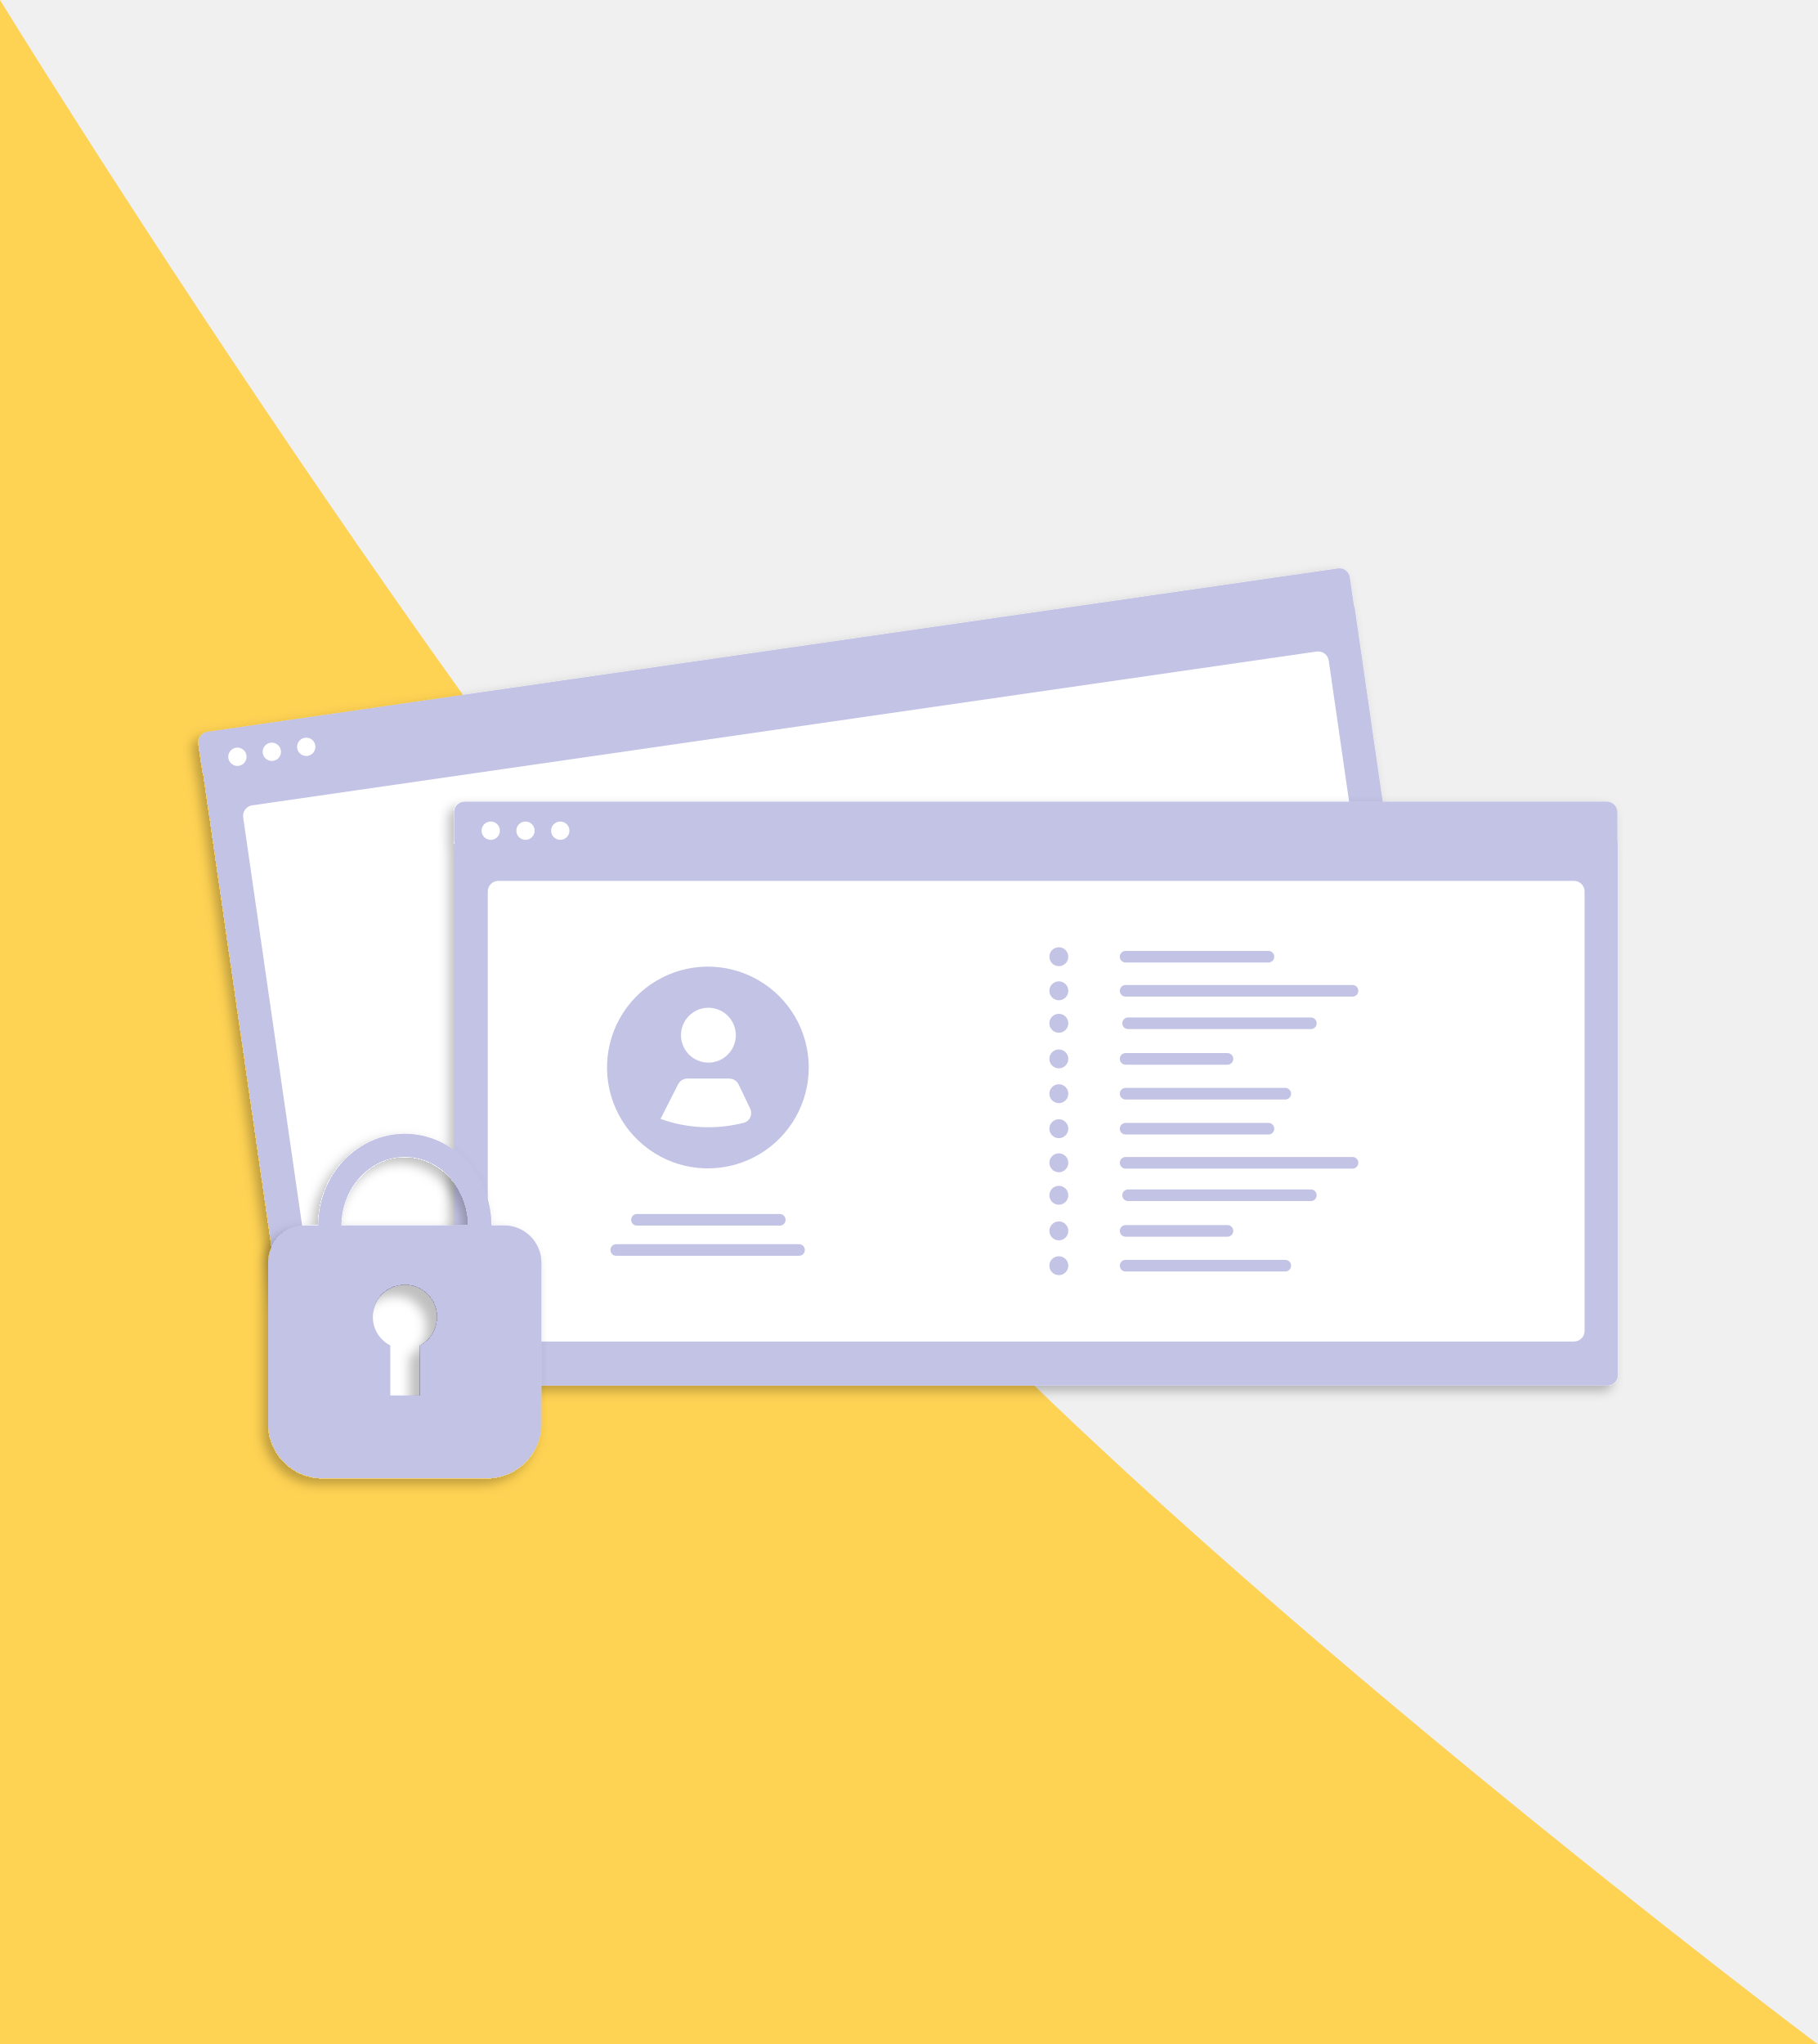
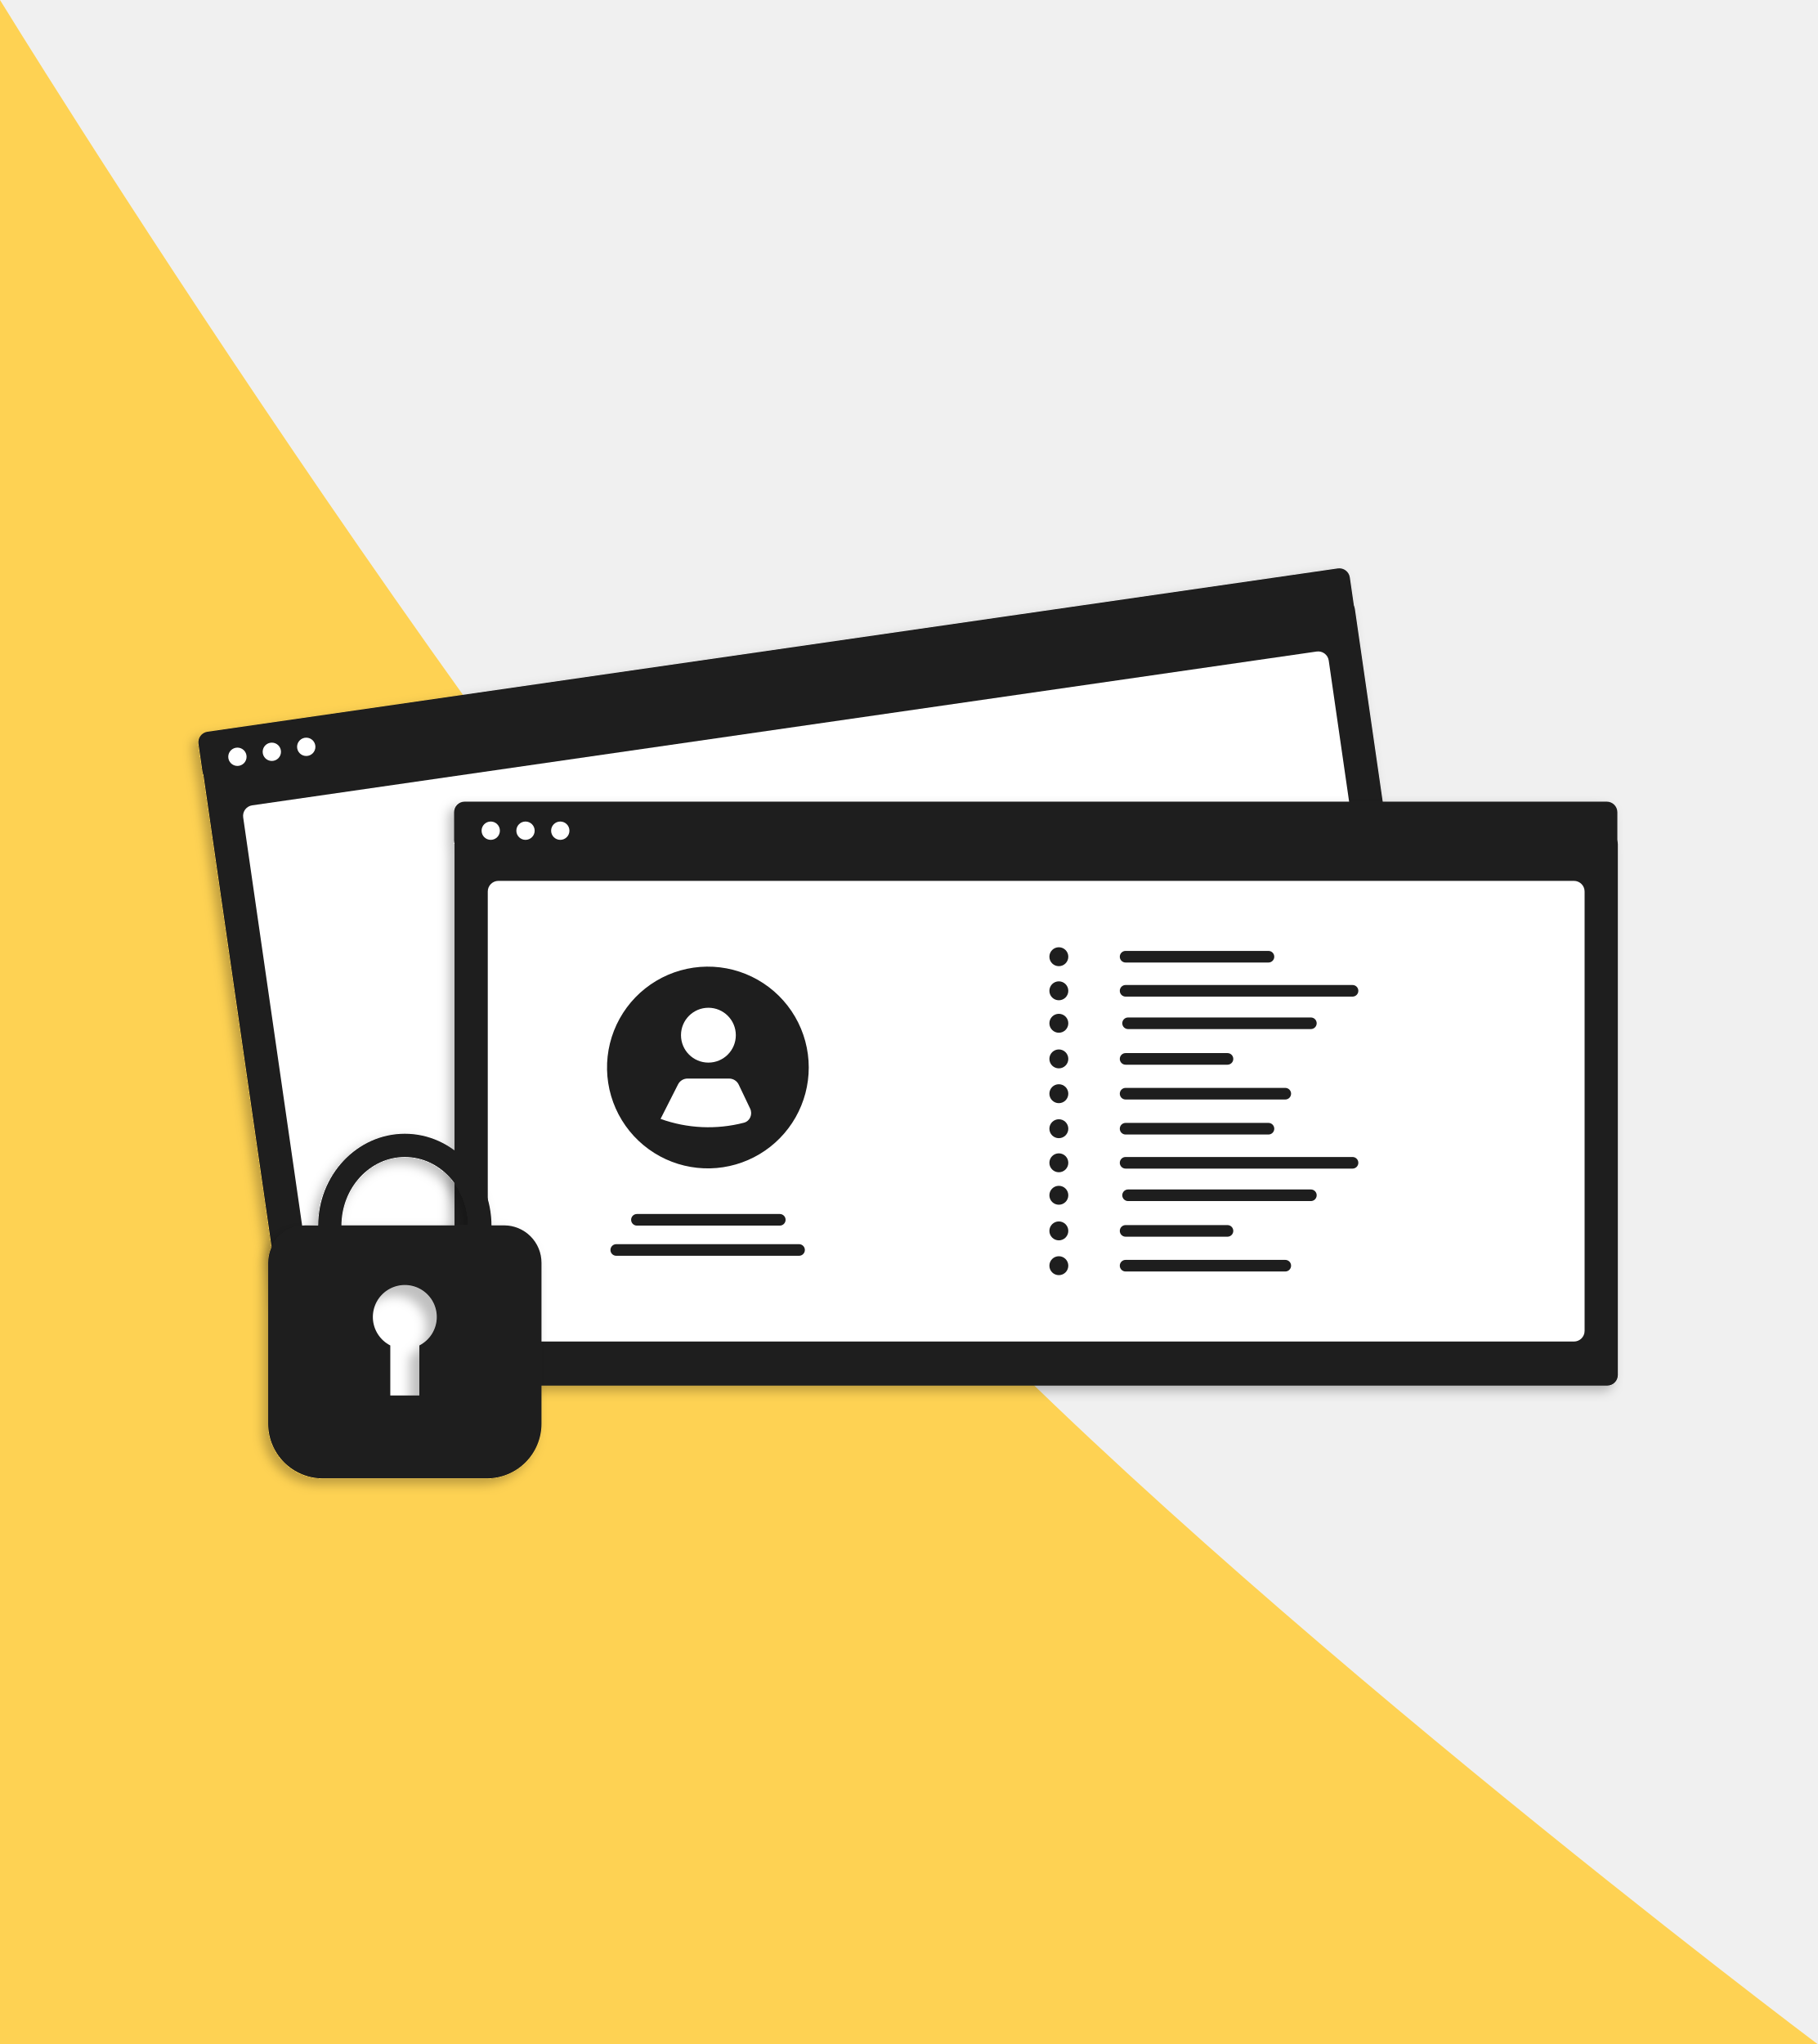
<svg xmlns="http://www.w3.org/2000/svg" width="683" height="768" viewBox="0 0 683 768" fill="none">
  <path d="M0 0C0 0 181.937 296.368 335 465.5C451.393 594.113 683 768 683 768H0V0Z" fill="#FED253" />
  <g filter="url(#filter0_d_283_307)">
-     <path d="M504.643 225.408L79.857 286.772C77.671 287.087 76.154 289.116 76.47 291.302L104.987 488.71C105.303 490.896 107.331 492.413 109.518 492.097L534.303 430.733C536.49 430.417 538.006 428.389 537.69 426.203L509.173 228.795C508.858 226.609 506.829 225.092 504.643 225.408Z" fill="#C3C3E6" />
+     <path d="M504.643 225.408L79.857 286.772C77.671 287.087 76.154 289.116 76.47 291.302L104.987 488.71C105.303 490.896 107.331 492.413 109.518 492.097L534.303 430.733C536.49 430.417 538.006 428.389 537.69 426.203L509.173 228.795C508.858 226.609 506.829 225.092 504.643 225.408Z" fill="#1E1E1E" />
    <path d="M494.813 244.802L94.774 302.591C92.587 302.907 91.071 304.936 91.387 307.122L114.99 470.513C115.306 472.7 117.334 474.216 119.521 473.9L519.56 416.112C521.747 415.796 523.263 413.767 522.947 411.581L499.344 248.189C499.028 246.003 497 244.487 494.813 244.802Z" fill="white" />
-     <path d="M502.744 213.572L77.959 274.935C75.772 275.251 74.256 277.28 74.572 279.466L76.084 289.931C76.4 292.117 78.428 293.634 80.614 293.318L505.4 231.954C507.586 231.639 509.103 229.61 508.787 227.424L507.275 216.959C506.959 214.772 504.931 213.256 502.744 213.572Z" fill="#C3C3E6" />
+     <path d="M502.744 213.572L77.959 274.935C75.772 275.251 74.256 277.28 74.572 279.466L76.084 289.931C76.4 292.117 78.428 293.634 80.614 293.318L505.4 231.954C507.586 231.639 509.103 229.61 508.787 227.424L507.275 216.959C506.959 214.772 504.931 213.256 502.744 213.572Z" fill="#1E1E1E" />
    <path d="M89.222 287.786C91.123 287.786 92.664 286.244 92.664 284.343C92.664 282.442 91.123 280.901 89.222 280.901C87.321 280.901 85.779 282.442 85.779 284.343C85.779 286.244 87.321 287.786 89.222 287.786Z" fill="white" />
    <path d="M102.154 285.918C104.056 285.918 105.597 284.376 105.597 282.475C105.597 280.574 104.056 279.033 102.154 279.033C100.253 279.033 98.712 280.574 98.712 282.475C98.712 284.376 100.253 285.918 102.154 285.918Z" fill="white" />
    <path d="M115.087 284.049C116.988 284.049 118.53 282.508 118.53 280.607C118.53 278.706 116.988 277.164 115.087 277.164C113.186 277.164 111.645 278.706 111.645 280.607C111.645 282.508 113.186 284.049 115.087 284.049Z" fill="white" />
  </g>
  <g filter="url(#filter1_d_283_307)">
-     <path d="M604 313.183H174.805C172.596 313.183 170.805 314.974 170.805 317.183V516.64C170.805 518.849 172.596 520.64 174.805 520.64H604C606.209 520.64 608 518.849 608 516.64V317.183C608 314.974 606.209 313.183 604 313.183Z" fill="#C3C3E6" />
-     <path d="M591.499 330.973H187.307C185.098 330.973 183.307 332.764 183.307 334.973V500.06C183.307 502.269 185.098 504.06 187.307 504.06H591.499C593.708 504.06 595.499 502.269 595.499 500.06V334.973C595.499 332.764 593.708 330.973 591.499 330.973Z" fill="white" />
-     <path d="M603.814 301.197H174.619C172.41 301.197 170.619 302.988 170.619 305.197V315.77C170.619 317.98 172.41 319.77 174.619 319.77H603.814C606.023 319.77 607.814 317.98 607.814 315.77V305.197C607.814 302.988 606.023 301.197 603.814 301.197Z" fill="#C3C3E6" />
-     <path d="M476.695 357.289H423.006C421.801 357.289 420.824 358.265 420.824 359.47C420.824 360.675 421.801 361.652 423.006 361.652H476.695C477.899 361.652 478.876 360.675 478.876 359.47C478.876 358.265 477.899 357.289 476.695 357.289Z" fill="#C3C3E6" />
-     <path d="M508.288 370.098H423.006C421.801 370.098 420.824 371.075 420.824 372.28C420.824 373.484 421.801 374.461 423.006 374.461H508.288C509.492 374.461 510.469 373.484 510.469 372.28C510.469 371.075 509.492 370.098 508.288 370.098Z" fill="#C3C3E6" />
-     <path d="M492.633 382.297H423.938C422.733 382.297 421.756 383.274 421.756 384.479C421.756 385.684 422.733 386.66 423.938 386.66H492.633C493.838 386.66 494.815 385.684 494.815 384.479C494.815 383.274 493.838 382.297 492.633 382.297Z" fill="#C3C3E6" />
-     <path d="M461.293 395.682H423.006C421.801 395.682 420.824 396.659 420.824 397.864C420.824 399.069 421.801 400.046 423.006 400.046H461.293C462.498 400.046 463.475 399.069 463.475 397.864C463.475 396.659 462.498 395.682 461.293 395.682Z" fill="#C3C3E6" />
-     <path d="M483.013 408.757H423.006C421.801 408.757 420.824 409.734 420.824 410.938C420.824 412.143 421.801 413.12 423.006 413.12H483.013C484.218 413.12 485.195 412.143 485.195 410.938C485.195 409.734 484.218 408.757 483.013 408.757Z" fill="#C3C3E6" />
-     <path d="M394.365 359.47C394.365 361.433 395.956 363.024 397.919 363.024C399.882 363.024 401.473 361.433 401.473 359.47C401.473 357.507 399.882 355.916 397.919 355.916C395.956 355.916 394.365 357.507 394.365 359.47Z" fill="#C3C3E6" />
-     <path d="M394.365 372.279C394.365 374.242 395.956 375.834 397.919 375.834C399.882 375.834 401.473 374.242 401.473 372.279C401.473 370.317 399.882 368.725 397.919 368.725C395.956 368.725 394.365 370.317 394.365 372.279Z" fill="#C3C3E6" />
-     <path d="M394.365 384.479C394.365 386.442 395.956 388.033 397.919 388.033C399.882 388.033 401.473 386.442 401.473 384.479C401.473 382.516 399.882 380.924 397.919 380.924C395.956 380.924 394.365 382.516 394.365 384.479Z" fill="#C3C3E6" />
-     <path d="M394.365 397.864C394.365 399.827 395.956 401.418 397.919 401.418C399.882 401.418 401.473 399.827 401.473 397.864C401.473 395.901 399.882 394.31 397.919 394.31C395.956 394.31 394.365 395.901 394.365 397.864Z" fill="#C3C3E6" />
-     <path d="M394.365 410.938C394.365 412.901 395.956 414.493 397.919 414.493C399.882 414.493 401.473 412.901 401.473 410.938C401.473 408.975 399.882 407.384 397.919 407.384C395.956 407.384 394.365 408.975 394.365 410.938Z" fill="#C3C3E6" />
-     <path d="M476.695 421.913H423.006C421.801 421.913 420.824 422.89 420.824 424.095C420.824 425.3 421.801 426.276 423.006 426.276H476.695C477.899 426.276 478.876 425.3 478.876 424.095C478.876 422.89 477.899 421.913 476.695 421.913Z" fill="#C3C3E6" />
-     <path d="M508.288 434.722H423.006C421.801 434.722 420.824 435.699 420.824 436.904C420.824 438.109 421.801 439.086 423.006 439.086H508.288C509.492 439.086 510.469 438.109 510.469 436.904C510.469 435.699 509.492 434.722 508.288 434.722Z" fill="#C3C3E6" />
-     <path d="M492.633 446.922H423.938C422.733 446.922 421.756 447.898 421.756 449.103C421.756 450.308 422.733 451.285 423.938 451.285H492.633C493.838 451.285 494.815 450.308 494.815 449.103C494.815 447.898 493.838 446.922 492.633 446.922Z" fill="#C3C3E6" />
-     <path d="M461.293 460.307H423.006C421.801 460.307 420.824 461.284 420.824 462.488C420.824 463.693 421.801 464.67 423.006 464.67H461.293C462.498 464.67 463.475 463.693 463.475 462.488C463.475 461.284 462.498 460.307 461.293 460.307Z" fill="#C3C3E6" />
-     <path d="M483.013 473.381H423.006C421.801 473.381 420.824 474.358 420.824 475.563C420.824 476.768 421.801 477.745 423.006 477.745H483.013C484.218 477.745 485.195 476.768 485.195 475.563C485.195 474.358 484.218 473.381 483.013 473.381Z" fill="#C3C3E6" />
-     <path d="M394.365 424.095C394.365 426.058 395.956 427.649 397.919 427.649C399.882 427.649 401.473 426.058 401.473 424.095C401.473 422.132 399.882 420.541 397.919 420.541C395.956 420.541 394.365 422.132 394.365 424.095Z" fill="#C3C3E6" />
-     <path d="M394.365 436.904C394.365 438.867 395.956 440.458 397.919 440.458C399.882 440.458 401.473 438.867 401.473 436.904C401.473 434.941 399.882 433.35 397.919 433.35C395.956 433.35 394.365 434.941 394.365 436.904Z" fill="#C3C3E6" />
-     <path d="M394.365 449.103C394.365 451.066 395.956 452.657 397.919 452.657C399.882 452.657 401.473 451.066 401.473 449.103C401.473 447.14 399.882 445.549 397.919 445.549C395.956 445.549 394.365 447.14 394.365 449.103Z" fill="#C3C3E6" />
-     <path d="M394.365 462.488C394.365 464.451 395.956 466.043 397.919 466.043C399.882 466.043 401.473 464.451 401.473 462.488C401.473 460.525 399.882 458.934 397.919 458.934C395.956 458.934 394.365 460.525 394.365 462.488Z" fill="#C3C3E6" />
-     <path d="M394.365 475.563C394.365 477.526 395.956 479.117 397.919 479.117C399.882 479.117 401.473 477.526 401.473 475.563C401.473 473.6 399.882 472.009 397.919 472.009C395.956 472.009 394.365 473.6 394.365 475.563Z" fill="#C3C3E6" />
-     <path d="M293.048 456.139H239.359C238.154 456.139 237.177 457.116 237.177 458.321C237.177 459.526 238.154 460.502 239.359 460.502H293.048C294.253 460.502 295.229 459.526 295.229 458.321C295.229 457.116 294.253 456.139 293.048 456.139Z" fill="#C3C3E6" />
-     <path d="M300.287 467.477H231.592C230.387 467.477 229.41 468.454 229.41 469.659C229.41 470.863 230.387 471.84 231.592 471.84H300.287C301.492 471.84 302.469 470.863 302.469 469.659C302.469 468.454 301.492 467.477 300.287 467.477Z" fill="#C3C3E6" />
-     <path d="M303.934 401.098C303.932 407.656 302.229 414.101 298.991 419.804C295.754 425.507 291.092 430.273 285.463 433.636C279.833 436.999 273.427 438.845 266.871 438.993C260.316 439.141 253.835 437.587 248.061 434.482C248.058 434.481 248.055 434.478 248.052 434.476C248.05 434.474 248.047 434.471 248.044 434.47C242.147 431.292 237.197 426.607 233.698 420.893C230.199 415.178 228.278 408.638 228.13 401.938C227.982 395.238 229.612 388.619 232.855 382.755C236.098 376.89 240.838 371.991 246.592 368.555C252.345 365.119 258.906 363.27 265.607 363.195C272.308 363.121 278.909 364.824 284.737 368.132C290.565 371.44 295.412 376.233 298.785 382.024C302.157 387.815 303.934 394.396 303.934 401.098V401.098Z" fill="#C3C3E6" />
+     <path d="M604 313.183H174.805C172.596 313.183 170.805 314.974 170.805 317.183V516.64C170.805 518.849 172.596 520.64 174.805 520.64H604C606.209 520.64 608 518.849 608 516.64V317.183C608 314.974 606.209 313.183 604 313.183Z" fill="#1E1E1E" />
+     <path d="M591.499 330.973H187.307C185.098 330.973 183.307 332.764 183.307 334.973V500.06C183.307 502.27 185.098 504.06 187.307 504.06H591.499C593.708 504.06 595.499 502.27 595.499 500.06V334.973C595.499 332.764 593.708 330.973 591.499 330.973Z" fill="white" />
+     <path d="M603.814 301.197H174.619C172.41 301.197 170.619 302.988 170.619 305.197V315.77C170.619 317.98 172.41 319.77 174.619 319.77H603.814C606.023 319.77 607.814 317.98 607.814 315.77V305.197C607.814 302.988 606.023 301.197 603.814 301.197Z" fill="#1E1E1E" />
+     <path d="M476.695 357.289H423.006C421.801 357.289 420.824 358.265 420.824 359.47C420.824 360.675 421.801 361.652 423.006 361.652H476.695C477.899 361.652 478.876 360.675 478.876 359.47C478.876 358.265 477.899 357.289 476.695 357.289Z" fill="#1E1E1E" />
+     <path d="M508.288 370.098H423.006C421.801 370.098 420.824 371.075 420.824 372.28C420.824 373.484 421.801 374.461 423.006 374.461H508.288C509.492 374.461 510.469 373.484 510.469 372.28C510.469 371.075 509.492 370.098 508.288 370.098Z" fill="#1E1E1E" />
+     <path d="M492.633 382.297H423.938C422.733 382.297 421.756 383.274 421.756 384.479C421.756 385.684 422.733 386.66 423.938 386.66H492.633C493.838 386.66 494.815 385.684 494.815 384.479C494.815 383.274 493.838 382.297 492.633 382.297Z" fill="#1E1E1E" />
+     <path d="M461.293 395.682H423.006C421.801 395.682 420.824 396.659 420.824 397.864C420.824 399.069 421.801 400.046 423.006 400.046H461.293C462.498 400.046 463.475 399.069 463.475 397.864C463.475 396.659 462.498 395.682 461.293 395.682Z" fill="#1E1E1E" />
+     <path d="M483.013 408.757H423.006C421.801 408.757 420.824 409.734 420.824 410.938C420.824 412.143 421.801 413.12 423.006 413.12H483.013C484.218 413.12 485.195 412.143 485.195 410.938C485.195 409.734 484.218 408.757 483.013 408.757Z" fill="#1E1E1E" />
+     <path d="M394.365 359.47C394.365 361.433 395.956 363.024 397.919 363.024C399.882 363.024 401.473 361.433 401.473 359.47C401.473 357.507 399.882 355.916 397.919 355.916C395.956 355.916 394.365 357.507 394.365 359.47Z" fill="#1E1E1E" />
+     <path d="M394.365 372.28C394.365 374.242 395.956 375.834 397.919 375.834C399.882 375.834 401.473 374.242 401.473 372.28C401.473 370.317 399.882 368.725 397.919 368.725C395.956 368.725 394.365 370.317 394.365 372.28Z" fill="#1E1E1E" />
+     <path d="M394.365 384.479C394.365 386.442 395.956 388.033 397.919 388.033C399.882 388.033 401.473 386.442 401.473 384.479C401.473 382.516 399.882 380.924 397.919 380.924C395.956 380.924 394.365 382.516 394.365 384.479Z" fill="#1E1E1E" />
+     <path d="M394.365 397.864C394.365 399.827 395.956 401.418 397.919 401.418C399.882 401.418 401.473 399.827 401.473 397.864C401.473 395.901 399.882 394.31 397.919 394.31C395.956 394.31 394.365 395.901 394.365 397.864Z" fill="#1E1E1E" />
+     <path d="M394.365 410.938C394.365 412.901 395.956 414.493 397.919 414.493C399.882 414.493 401.473 412.901 401.473 410.938C401.473 408.976 399.882 407.384 397.919 407.384C395.956 407.384 394.365 408.976 394.365 410.938Z" fill="#1E1E1E" />
+     <path d="M476.695 421.913H423.006C421.801 421.913 420.824 422.89 420.824 424.095C420.824 425.3 421.801 426.276 423.006 426.276H476.695C477.899 426.276 478.876 425.3 478.876 424.095C478.876 422.89 477.899 421.913 476.695 421.913Z" fill="#1E1E1E" />
+     <path d="M508.288 434.722H423.006C421.801 434.722 420.824 435.699 420.824 436.904C420.824 438.109 421.801 439.086 423.006 439.086H508.288C509.492 439.086 510.469 438.109 510.469 436.904C510.469 435.699 509.492 434.722 508.288 434.722Z" fill="#1E1E1E" />
+     <path d="M492.633 446.922H423.938C422.733 446.922 421.756 447.898 421.756 449.103C421.756 450.308 422.733 451.285 423.938 451.285H492.633C493.838 451.285 494.815 450.308 494.815 449.103C494.815 447.898 493.838 446.922 492.633 446.922Z" fill="#1E1E1E" />
+     <path d="M461.293 460.307H423.006C421.801 460.307 420.824 461.284 420.824 462.488C420.824 463.693 421.801 464.67 423.006 464.67H461.293C462.498 464.67 463.475 463.693 463.475 462.488C463.475 461.284 462.498 460.307 461.293 460.307Z" fill="#1E1E1E" />
+     <path d="M483.013 473.381H423.006C421.801 473.381 420.824 474.358 420.824 475.563C420.824 476.768 421.801 477.745 423.006 477.745H483.013C484.218 477.745 485.195 476.768 485.195 475.563C485.195 474.358 484.218 473.381 483.013 473.381Z" fill="#1E1E1E" />
+     <path d="M394.365 424.095C394.365 426.058 395.956 427.649 397.919 427.649C399.882 427.649 401.473 426.058 401.473 424.095C401.473 422.132 399.882 420.541 397.919 420.541C395.956 420.541 394.365 422.132 394.365 424.095Z" fill="#1E1E1E" />
+     <path d="M394.365 436.904C394.365 438.867 395.956 440.458 397.919 440.458C399.882 440.458 401.473 438.867 401.473 436.904C401.473 434.941 399.882 433.35 397.919 433.35C395.956 433.35 394.365 434.941 394.365 436.904Z" fill="#1E1E1E" />
+     <path d="M394.365 449.103C394.365 451.066 395.956 452.657 397.919 452.657C399.882 452.657 401.473 451.066 401.473 449.103C401.473 447.14 399.882 445.549 397.919 445.549C395.956 445.549 394.365 447.14 394.365 449.103Z" fill="#1E1E1E" />
+     <path d="M394.365 462.488C394.365 464.451 395.956 466.043 397.919 466.043C399.882 466.043 401.473 464.451 401.473 462.488C401.473 460.525 399.882 458.934 397.919 458.934C395.956 458.934 394.365 460.525 394.365 462.488Z" fill="#1E1E1E" />
+     <path d="M394.365 475.563C394.365 477.526 395.956 479.117 397.919 479.117C399.882 479.117 401.473 477.526 401.473 475.563C401.473 473.6 399.882 472.009 397.919 472.009C395.956 472.009 394.365 473.6 394.365 475.563Z" fill="#1E1E1E" />
+     <path d="M293.048 456.139H239.359C238.154 456.139 237.177 457.116 237.177 458.321C237.177 459.526 238.154 460.502 239.359 460.502H293.048C294.253 460.502 295.229 459.526 295.229 458.321C295.229 457.116 294.253 456.139 293.048 456.139Z" fill="#1E1E1E" />
+     <path d="M300.287 467.477H231.592C230.387 467.477 229.41 468.454 229.41 469.659C229.41 470.863 230.387 471.84 231.592 471.84H300.287C301.492 471.84 302.469 470.863 302.469 469.659C302.469 468.454 301.492 467.477 300.287 467.477Z" fill="#1E1E1E" />
+     <path d="M303.934 401.098C303.932 407.656 302.229 414.101 298.991 419.804C295.754 425.507 291.092 430.273 285.463 433.636C279.833 436.999 273.427 438.845 266.871 438.993C260.316 439.141 253.835 437.587 248.061 434.482C248.058 434.481 248.055 434.478 248.052 434.476V434.476C248.05 434.474 248.047 434.471 248.044 434.47C242.147 431.292 237.197 426.607 233.698 420.893C230.199 415.178 228.278 408.638 228.13 401.938C227.982 395.238 229.612 388.619 232.855 382.755C236.098 376.89 240.838 371.991 246.592 368.555C252.345 365.119 258.906 363.27 265.607 363.195C272.308 363.121 278.909 364.824 284.737 368.132C290.565 371.44 295.412 376.233 298.785 382.024C302.157 387.815 303.934 394.396 303.934 401.098V401.098Z" fill="#1E1E1E" />
    <path d="M266.223 399.258C271.914 399.258 276.527 394.644 276.527 388.954C276.527 383.263 271.914 378.649 266.223 378.649C260.532 378.649 255.919 383.263 255.919 388.954C255.919 394.644 260.532 399.258 266.223 399.258Z" fill="white" />
-     <path d="M281.901 416.528C282.925 418.676 281.861 421.249 279.558 421.846C269.249 424.519 258.336 424.039 248.251 420.411C248.25 420.411 248.249 420.411 248.248 420.41C248.245 420.408 248.244 420.403 248.246 420.399L254.808 407.445C255.489 406.1 256.869 405.253 258.376 405.253H274.002C275.545 405.253 276.95 406.139 277.613 407.532L281.901 416.528Z" fill="white" />
+     <path d="M281.901 416.528C282.925 418.676 281.861 421.249 279.558 421.846C269.249 424.519 258.336 424.039 248.251 420.411C248.25 420.411 248.249 420.411 248.248 420.41V420.41C248.245 420.408 248.244 420.403 248.246 420.399L254.808 407.445C255.489 406.1 256.869 405.253 258.376 405.253H274.002C275.545 405.253 276.95 406.139 277.613 407.532L281.901 416.528Z" fill="white" />
    <path d="M184.421 315.561C186.322 315.561 187.864 314.02 187.864 312.119C187.864 310.217 186.322 308.676 184.421 308.676C182.52 308.676 180.979 310.217 180.979 312.119C180.979 314.02 182.52 315.561 184.421 315.561Z" fill="white" />
    <path d="M197.488 315.561C199.389 315.561 200.93 314.02 200.93 312.119C200.93 310.217 199.389 308.676 197.488 308.676C195.586 308.676 194.045 310.217 194.045 312.119C194.045 314.02 195.586 315.561 197.488 315.561Z" fill="white" />
    <path d="M210.555 315.561C212.456 315.561 213.997 314.02 213.997 312.119C213.997 310.217 212.456 308.676 210.555 308.676C208.654 308.676 207.112 310.217 207.112 312.119C207.112 314.02 208.654 315.561 210.555 315.561Z" fill="white" />
  </g>
  <g filter="url(#filter2_d_283_307)">
-     <path d="M152.137 495.185C134.177 495.185 119.565 479.664 119.565 460.584C119.565 441.506 134.177 425.984 152.137 425.984C170.097 425.984 184.709 441.506 184.709 460.584C184.709 479.664 170.097 495.185 152.137 495.185ZM152.137 434.727C138.998 434.727 128.308 446.326 128.308 460.584C128.308 474.842 138.998 486.442 152.137 486.442C165.277 486.442 175.967 474.842 175.967 460.584C175.967 446.326 165.277 434.727 152.137 434.727Z" fill="#C3C3E6" />
-     <path d="M182.982 555.484H121.293C115.853 555.478 110.638 553.315 106.791 549.468C102.944 545.621 100.781 540.406 100.774 534.966V474.456C100.779 470.732 102.26 467.161 104.893 464.528C107.527 461.894 111.098 460.413 114.822 460.408H189.453C193.177 460.413 196.748 461.894 199.381 464.528C202.015 467.161 203.496 470.732 203.5 474.456V534.966C203.494 540.406 201.33 545.621 197.484 549.468C193.637 553.315 188.422 555.478 182.982 555.484Z" fill="#C3C3E6" />
+     <path d="M152.137 495.185C134.177 495.185 119.565 479.664 119.565 460.584C119.565 441.506 134.177 425.984 152.137 425.984C170.097 425.984 184.709 441.506 184.709 460.584C184.709 479.664 170.097 495.185 152.137 495.185ZM152.137 434.727C138.998 434.727 128.308 446.326 128.308 460.584C128.308 474.842 138.998 486.442 152.137 486.442C165.277 486.442 175.966 474.842 175.966 460.584C175.966 446.326 165.277 434.727 152.137 434.727Z" fill="#1E1E1E" />
+     <path d="M182.982 555.484H121.293C115.853 555.478 110.637 553.315 106.791 549.468C102.944 545.621 100.78 540.406 100.774 534.966V474.456C100.778 470.732 102.26 467.161 104.893 464.528C107.527 461.894 111.097 460.413 114.822 460.408H189.453C193.177 460.413 196.748 461.894 199.381 464.528C202.015 467.161 203.496 470.732 203.5 474.456V534.966C203.494 540.406 201.33 545.621 197.484 549.468C193.637 553.315 188.421 555.478 182.982 555.484V555.484Z" fill="#1E1E1E" />
    <g filter="url(#filter3_i_283_307)">
-       <path d="M164.158 494.832C164.16 492.695 163.592 490.597 162.513 488.752C161.434 486.908 159.882 485.385 158.019 484.339C156.155 483.294 154.046 482.764 151.91 482.804C149.773 482.845 147.686 483.454 145.863 484.569C144.041 485.684 142.548 487.265 141.539 489.149C140.531 491.033 140.043 493.152 140.125 495.287C140.208 497.422 140.858 499.497 142.009 501.298C143.16 503.098 144.77 504.559 146.673 505.531V524.339H157.601V505.531C159.574 504.525 161.231 502.994 162.388 501.106C163.545 499.218 164.158 497.047 164.158 494.832Z" fill="white" />
+       <path d="M164.158 494.832C164.16 492.695 163.592 490.597 162.513 488.752C161.434 486.908 159.882 485.385 158.019 484.339C156.155 483.294 154.046 482.764 151.91 482.804C149.773 482.845 147.686 483.454 145.863 484.569C144.04 485.684 142.548 487.265 141.539 489.149C140.531 491.033 140.043 493.152 140.125 495.287C140.208 497.422 140.858 499.497 142.009 501.298C143.16 503.098 144.77 504.559 146.673 505.531V524.339H157.601V505.531C159.574 504.525 161.231 502.994 162.388 501.106C163.545 499.218 164.158 497.047 164.158 494.832V494.832Z" fill="white" />
    </g>
  </g>
  <defs>
    <filter id="filter0_d_283_307" x="68.53" y="211.53" width="471.202" height="286.608" filterUnits="userSpaceOnUse" color-interpolation-filters="sRGB">
      <feFlood flood-opacity="0" result="BackgroundImageFix" />
      <feColorMatrix in="SourceAlpha" type="matrix" values="0 0 0 0 0 0 0 0 0 0 0 0 0 0 0 0 0 0 127 0" result="hardAlpha" />
      <feOffset dx="-2" dy="2" />
      <feGaussianBlur stdDeviation="2" />
      <feComposite in2="hardAlpha" operator="out" />
      <feColorMatrix type="matrix" values="0 0 0 0 0 0 0 0 0 0 0 0 0 0 0 0 0 0 0.25 0" />
      <feBlend mode="normal" in2="BackgroundImageFix" result="effect1_dropShadow_283_307" />
      <feBlend mode="normal" in="SourceGraphic" in2="effect1_dropShadow_283_307" result="shape" />
    </filter>
    <filter id="filter1_d_283_307" x="164.619" y="299.197" width="445.381" height="227.443" filterUnits="userSpaceOnUse" color-interpolation-filters="sRGB">
      <feFlood flood-opacity="0" result="BackgroundImageFix" />
      <feColorMatrix in="SourceAlpha" type="matrix" values="0 0 0 0 0 0 0 0 0 0 0 0 0 0 0 0 0 0 127 0" result="hardAlpha" />
      <feOffset dx="-2" dy="2" />
      <feGaussianBlur stdDeviation="2" />
      <feComposite in2="hardAlpha" operator="out" />
      <feColorMatrix type="matrix" values="0 0 0 0 0 0 0 0 0 0 0 0 0 0 0 0 0 0 0.25 0" />
      <feBlend mode="normal" in2="BackgroundImageFix" result="effect1_dropShadow_283_307" />
      <feBlend mode="normal" in="SourceGraphic" in2="effect1_dropShadow_283_307" result="shape" />
    </filter>
    <filter id="filter2_d_283_307" x="94.774" y="423.984" width="110.726" height="137.5" filterUnits="userSpaceOnUse" color-interpolation-filters="sRGB">
      <feFlood flood-opacity="0" result="BackgroundImageFix" />
      <feColorMatrix in="SourceAlpha" type="matrix" values="0 0 0 0 0 0 0 0 0 0 0 0 0 0 0 0 0 0 127 0" result="hardAlpha" />
      <feOffset dx="-2" dy="2" />
      <feGaussianBlur stdDeviation="2" />
      <feComposite in2="hardAlpha" operator="out" />
      <feColorMatrix type="matrix" values="0 0 0 0 0 0 0 0 0 0 0 0 0 0 0 0 0 0 0.25 0" />
      <feBlend mode="normal" in2="BackgroundImageFix" result="effect1_dropShadow_283_307" />
      <feBlend mode="normal" in="SourceGraphic" in2="effect1_dropShadow_283_307" result="shape" />
    </filter>
    <filter id="filter3_i_283_307" x="136.116" y="482.802" width="28.042" height="45.537" filterUnits="userSpaceOnUse" color-interpolation-filters="sRGB">
      <feFlood flood-opacity="0" result="BackgroundImageFix" />
      <feBlend mode="normal" in="SourceGraphic" in2="BackgroundImageFix" result="shape" />
      <feColorMatrix in="SourceAlpha" type="matrix" values="0 0 0 0 0 0 0 0 0 0 0 0 0 0 0 0 0 0 127 0" result="hardAlpha" />
      <feOffset dx="-4" dy="4" />
      <feGaussianBlur stdDeviation="2" />
      <feComposite in2="hardAlpha" operator="arithmetic" k2="-1" k3="1" />
      <feColorMatrix type="matrix" values="0 0 0 0 0 0 0 0 0 0 0 0 0 0 0 0 0 0 0.25 0" />
      <feBlend mode="normal" in2="shape" result="effect1_innerShadow_283_307" />
    </filter>
  </defs>
</svg>
